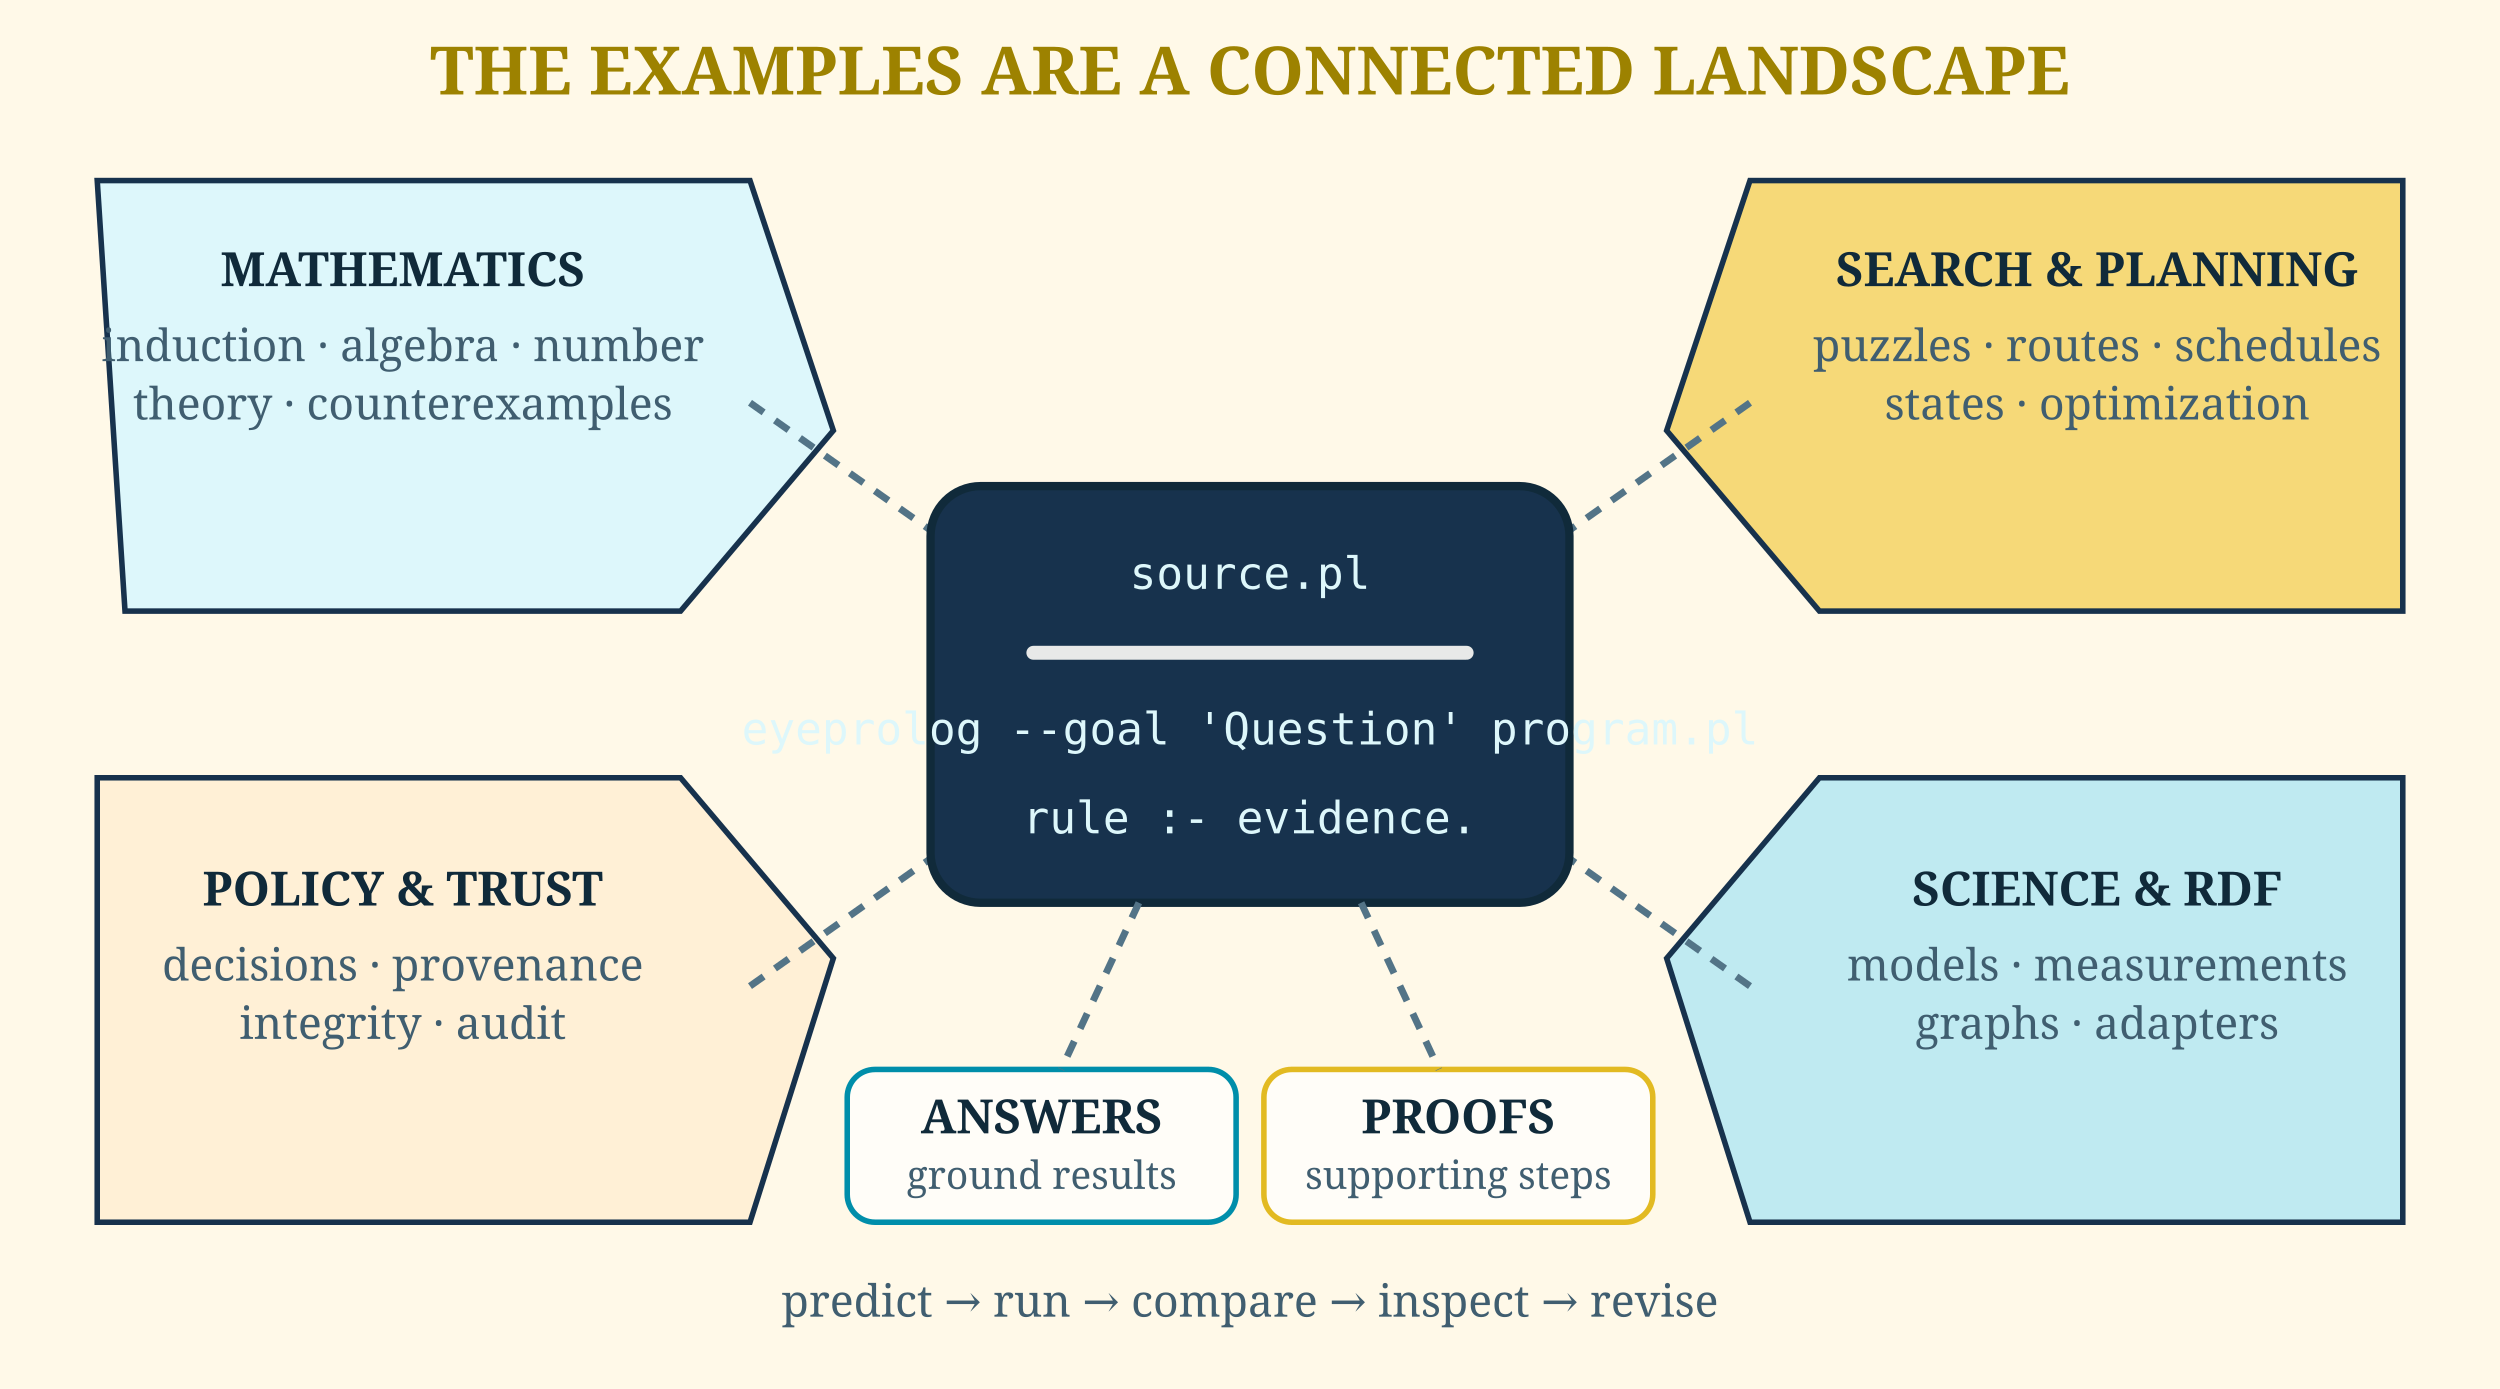
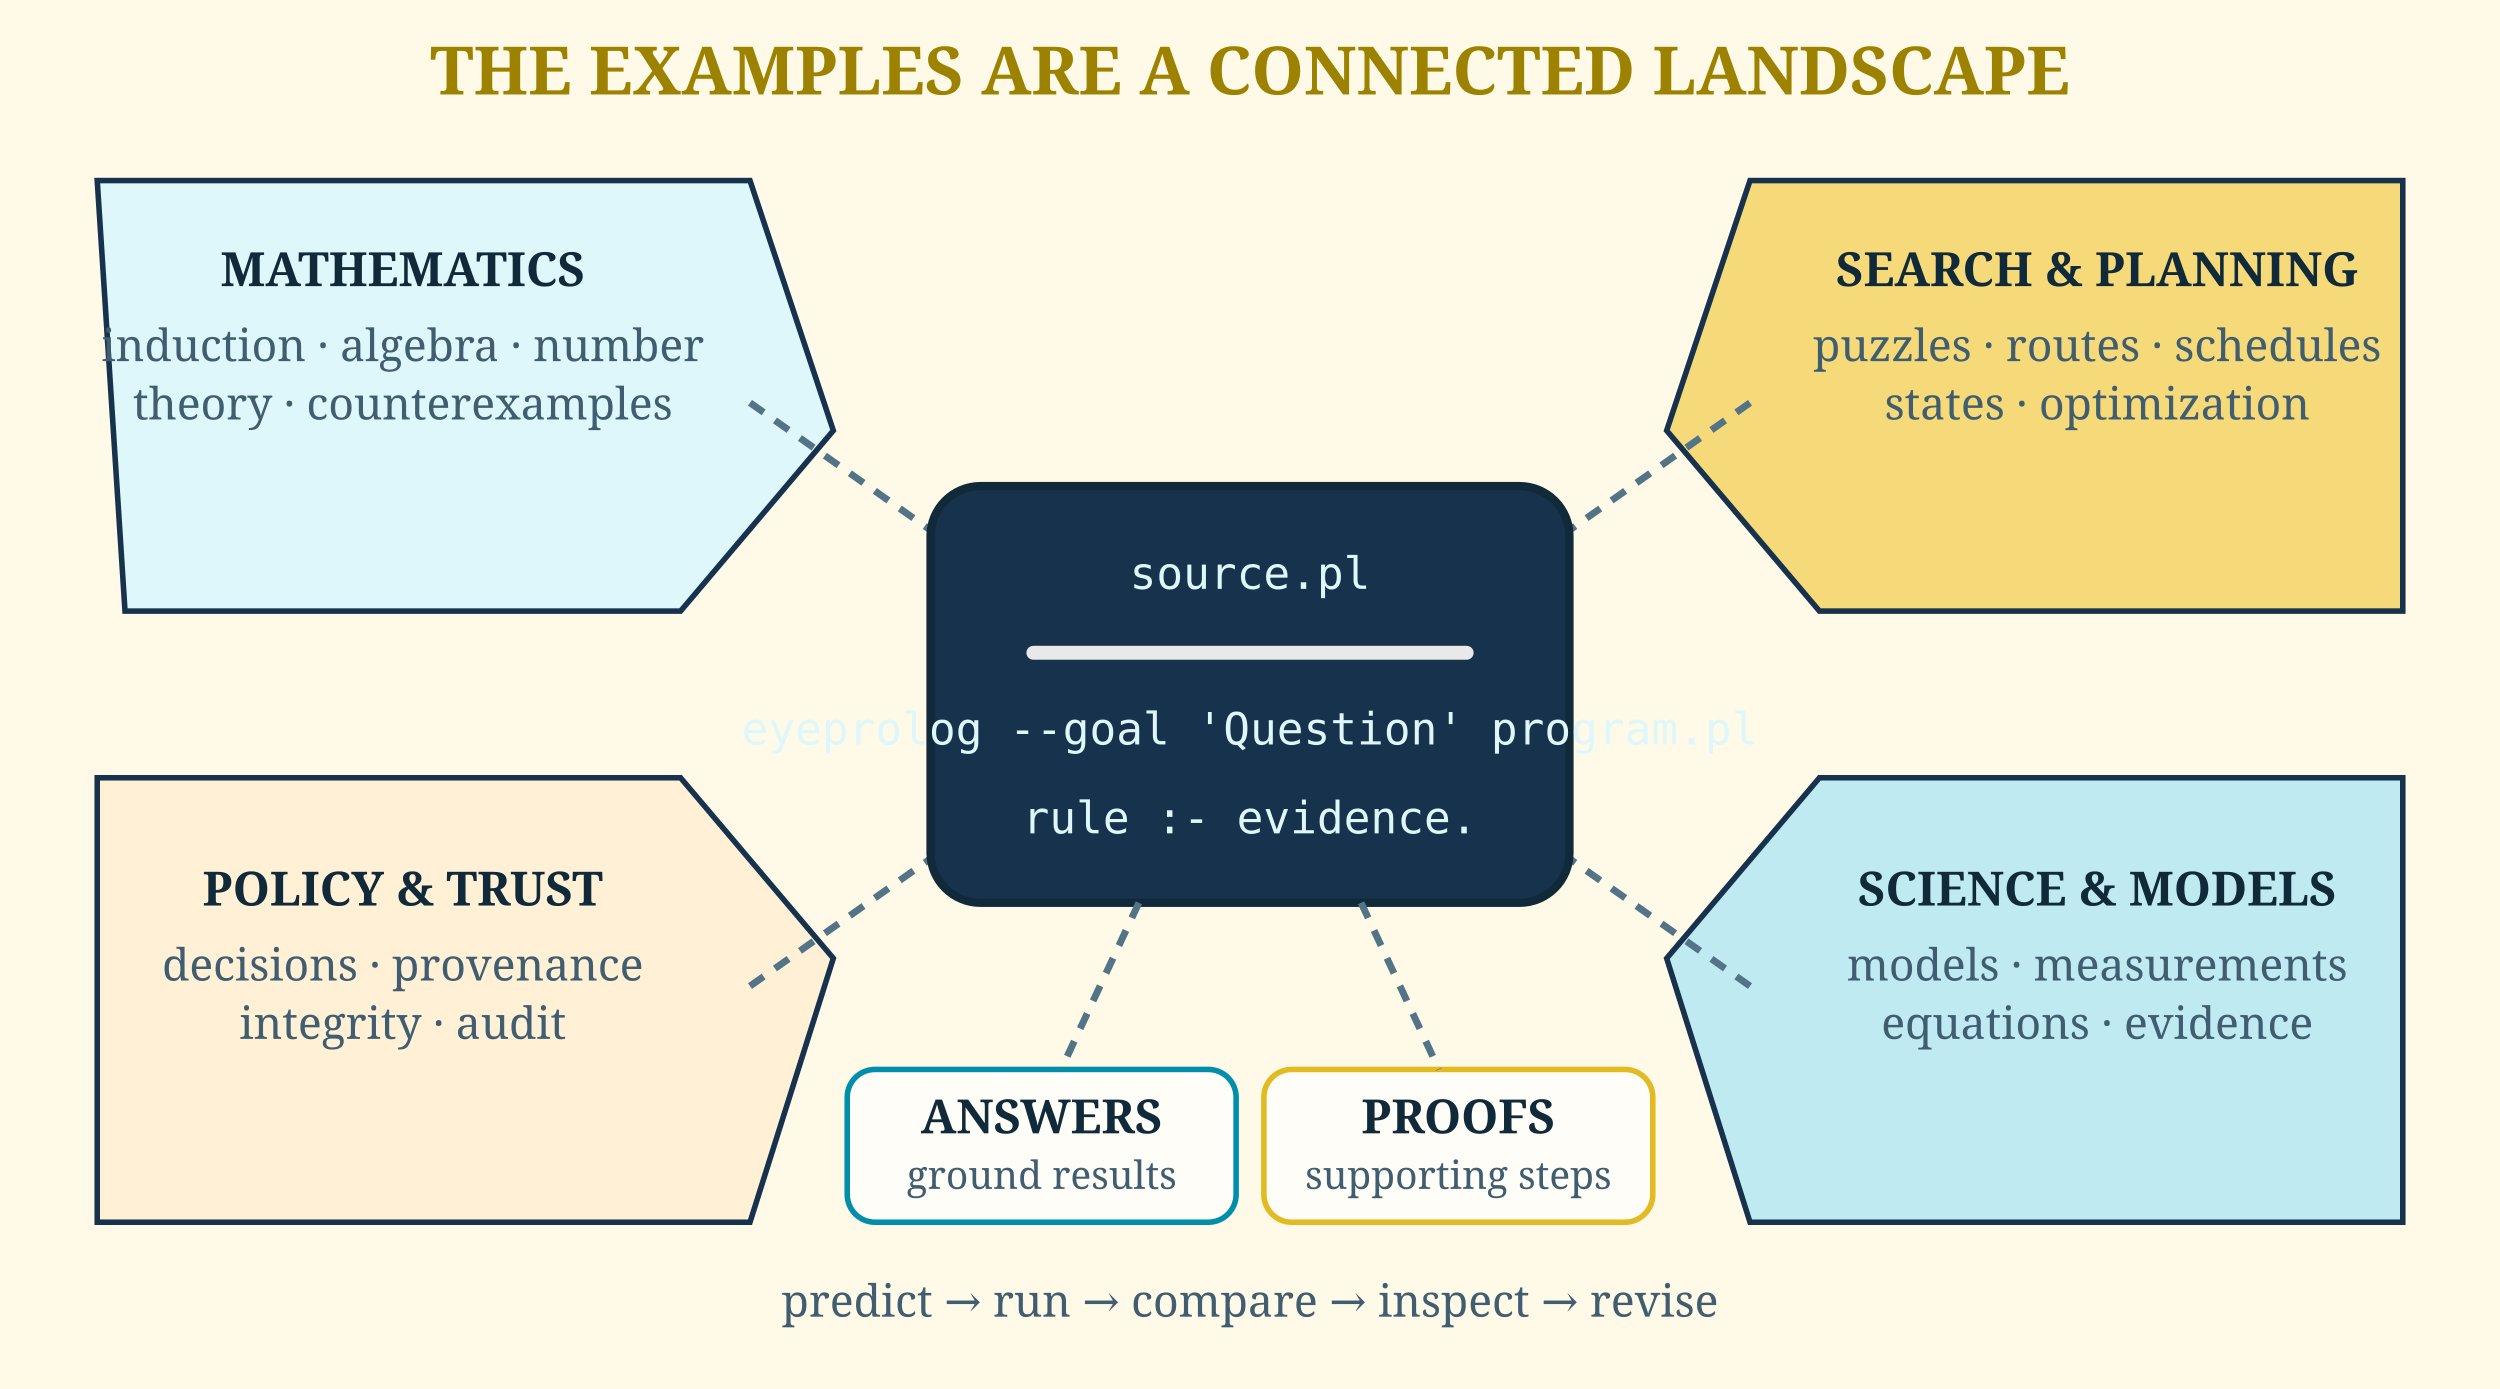
<svg xmlns="http://www.w3.org/2000/svg" width="900" height="500" viewBox="0 0 900 500" role="img" aria-labelledby="title desc">
  <defs>
    <style>
      .bg{fill:#FFF9E8}.region{stroke:#17324D;stroke-width:2}.core{fill:#17324D;stroke:#102A3A;stroke-width:3}
      .path{fill:none;stroke:#FFFDF8;stroke-width:5;stroke-linecap:round;opacity:.9}.link{fill:none;stroke:#537487;stroke-width:2.5;stroke-dasharray:6 5}
      .title{fill:#9D8200;font:bold 24px Georgia,serif}.label{fill:#102A3A;font:bold 17px Georgia,serif}
      .small{fill:#405E70;font:16px Georgia,serif}.output{fill:#405E70;font:14px Georgia,serif}.code{fill:#DDF7FB;font:16px ui-monospace,SFMono-Regular,Consolas,monospace}
    </style>
  </defs>
  <rect width="900" height="500" class="bg" />
  <text class="title" x="450" y="34" text-anchor="middle">THE EXAMPLES ARE A CONNECTED LANDSCAPE</text>
  <path class="region" fill="#DDF7FB" d="M35 65H270L300 155L245 220H45Z" />
  <text class="label" x="145" y="103" text-anchor="middle">MATHEMATICS</text>
  <text class="small" x="145" y="130" text-anchor="middle">induction · algebra · number</text>
  <text class="small" x="145" y="151" text-anchor="middle">theory · counterexamples</text>
  <path class="region" fill="#F6D978" d="M630 65H865V220H655L600 155Z" />
  <text class="label" x="755" y="103" text-anchor="middle">SEARCH &amp; PLANNING</text>
  <text class="small" x="755" y="130" text-anchor="middle">puzzles · routes · schedules</text>
  <text class="small" x="755" y="151" text-anchor="middle">states · optimization</text>
  <path class="region" fill="#FFF0D6" d="M35 280H245L300 345L270 440H35Z" />
  <text class="label" x="145" y="326" text-anchor="middle">POLICY &amp; TRUST</text>
  <text class="small" x="145" y="353" text-anchor="middle">decisions · provenance</text>
  <text class="small" x="145" y="374" text-anchor="middle">integrity · audit</text>
  <path class="region" fill="#BFEAF1" d="M655 280H865V440H630L600 345Z" />
-   <text class="label" x="755" y="326" text-anchor="middle">SCIENCE &amp; RDF</text>
+   <text class="label" x="755" y="326" text-anchor="middle">SCIENCE &amp; MODELS</text>
  <text class="small" x="755" y="353" text-anchor="middle">models · measurements</text>
-   <text class="small" x="755" y="374" text-anchor="middle">graphs · adapters</text>
+   <text class="small" x="755" y="374" text-anchor="middle">equations · evidence</text>
  <path class="link" d="M270 145L355 205M630 145L545 205M270 355L355 295M630 355L545 295" />
  <rect class="core" x="335" y="175" width="230" height="150" rx="18" />
  <text class="code" x="450" y="212" text-anchor="middle">source.pl</text>
  <path class="path" d="M372 235H528" />
  <text class="code" x="450" y="268" text-anchor="middle">eyeprolog --goal 'Question' program.pl</text>
  <text class="code" x="450" y="300" text-anchor="middle">rule :- evidence.</text>
  <rect x="305" y="385" width="140" height="55" rx="10" fill="#FFFDF8" stroke="#008EAA" stroke-width="2" />
  <text class="label" x="375" y="408" text-anchor="middle">ANSWERS</text>
  <text class="output" x="375" y="428" text-anchor="middle">ground results</text>
  <rect x="455" y="385" width="140" height="55" rx="10" fill="#FFFDF8" stroke="#E2BA22" stroke-width="2" />
  <text class="label" x="525" y="408" text-anchor="middle">PROOFS</text>
  <text class="output" x="525" y="428" text-anchor="middle">supporting steps</text>
  <path class="link" d="M410 325L382 385M490 325L518 385" />
  <text class="small" x="450" y="474" text-anchor="middle">predict → run → compare → inspect → revise</text>
</svg>
